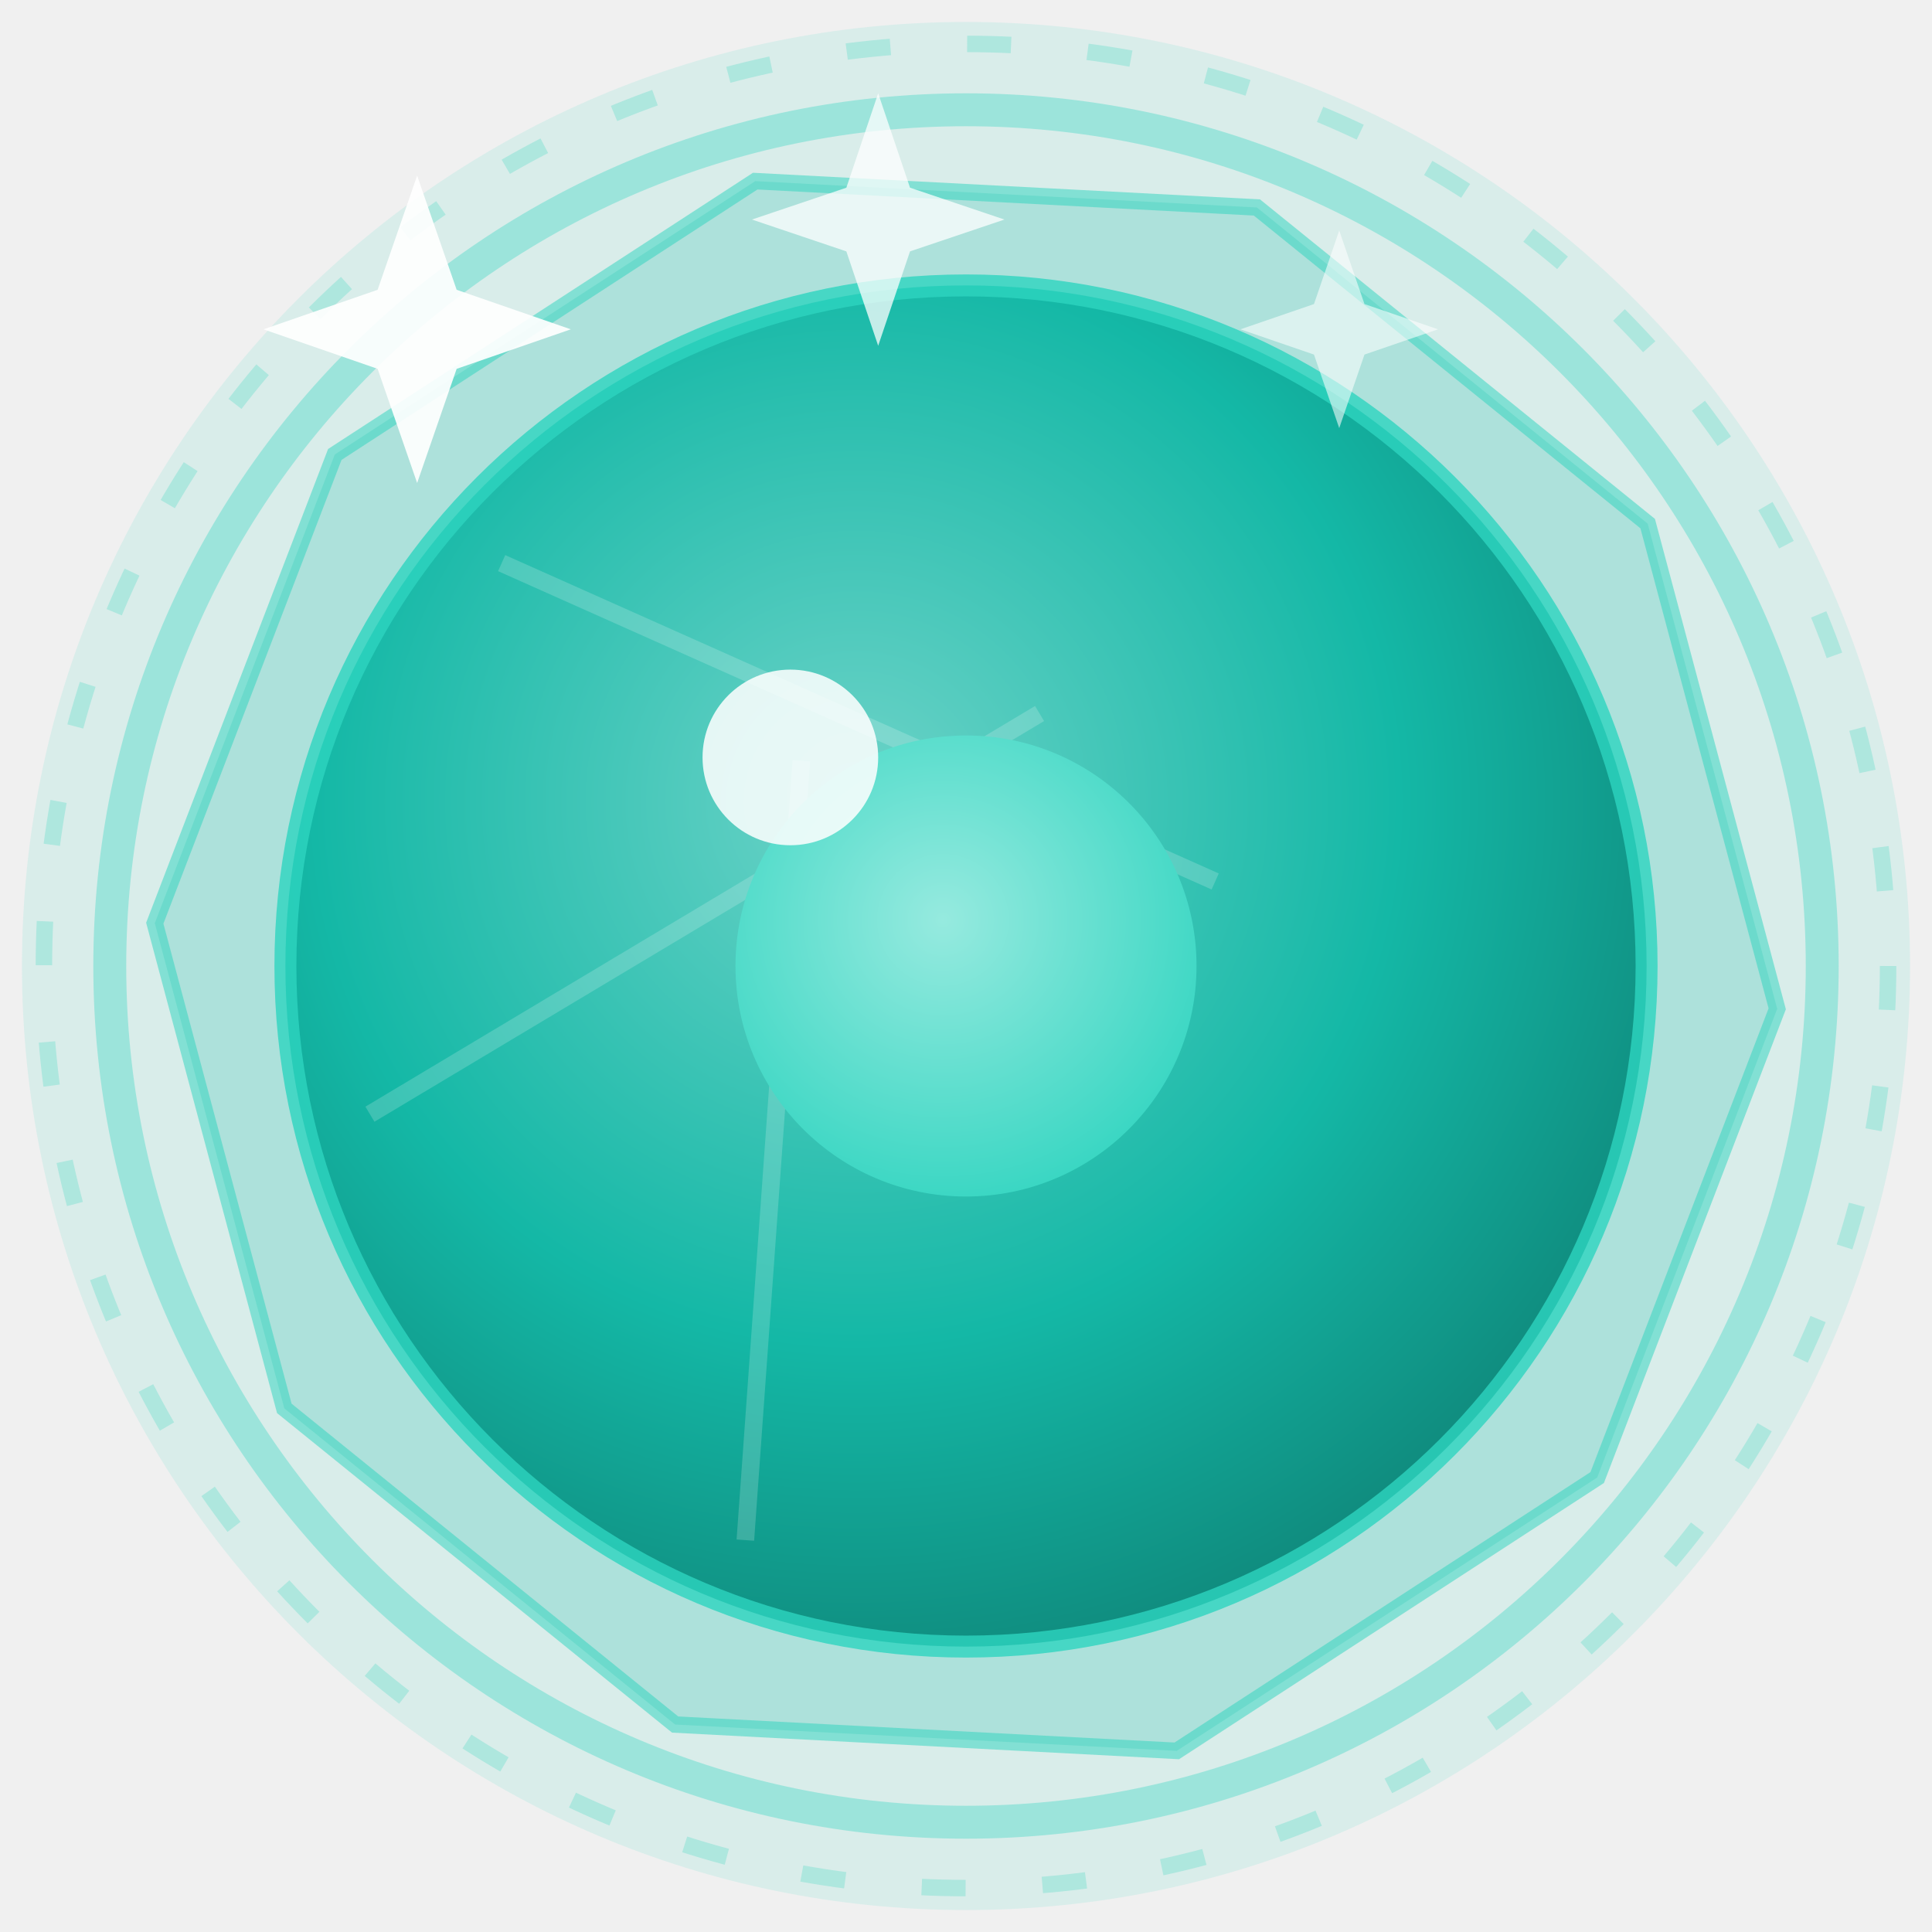
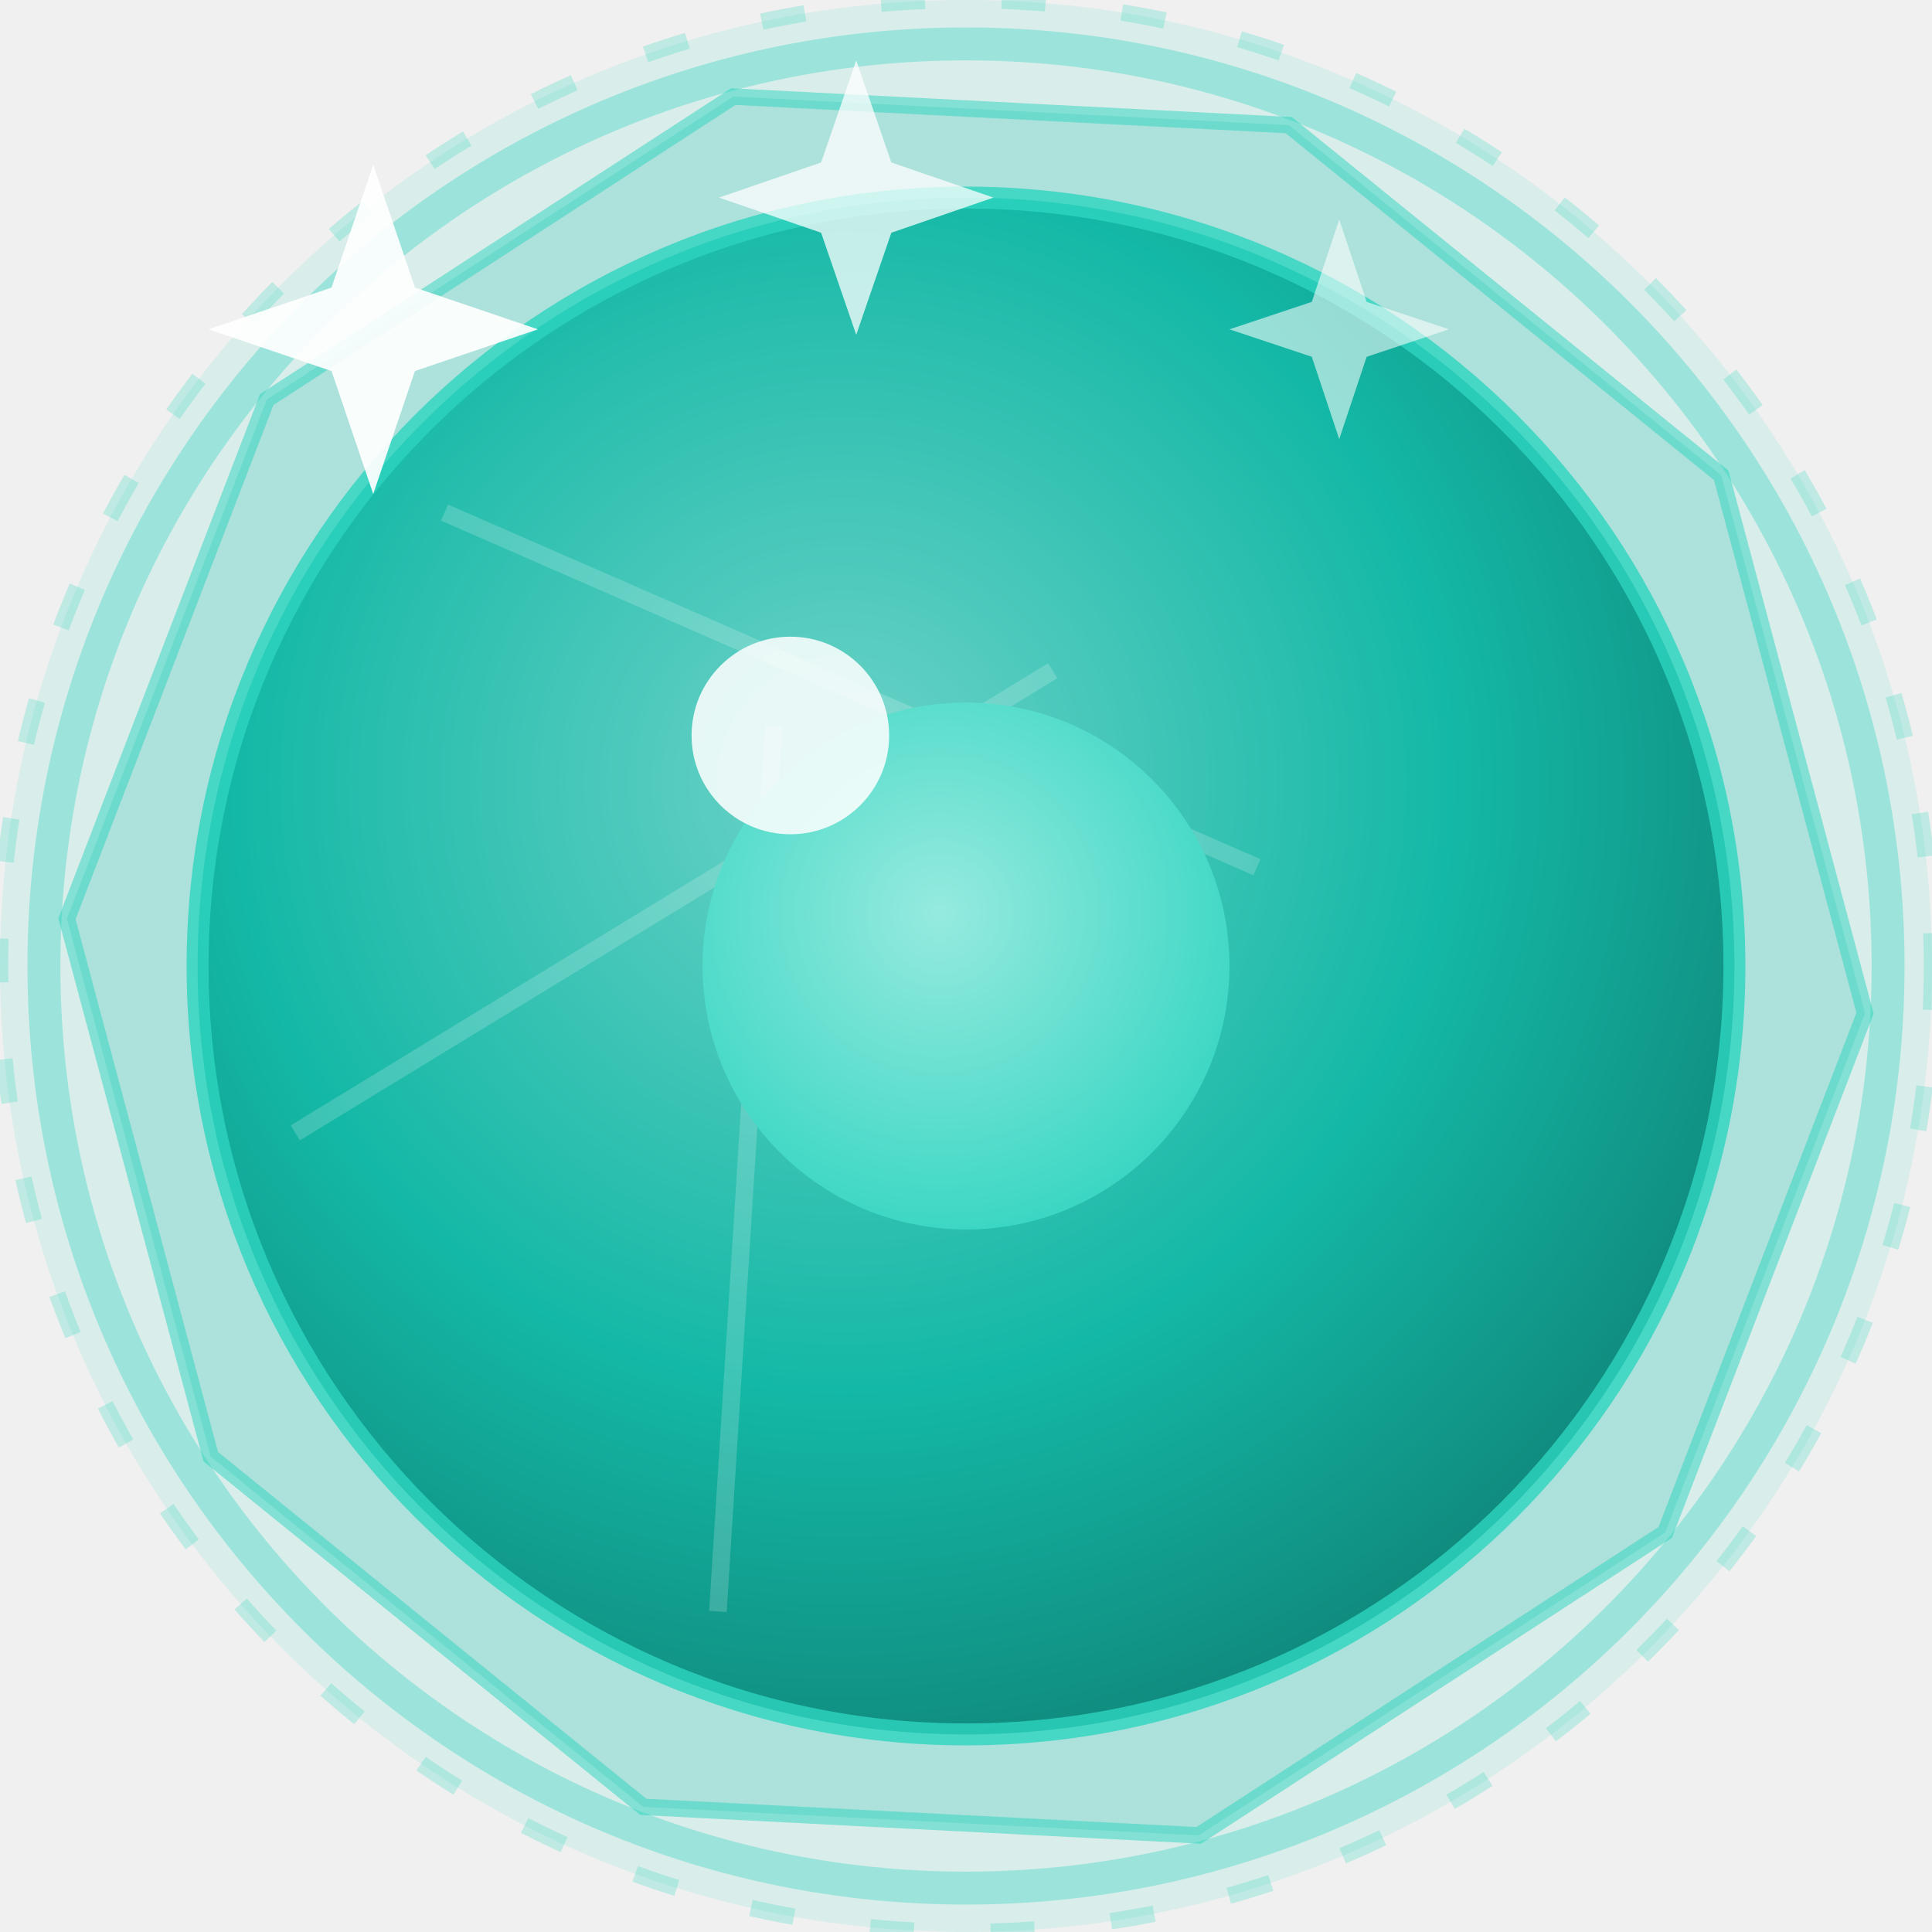
<svg xmlns="http://www.w3.org/2000/svg" width="176" height="176" viewBox="0 0 176 176">
  <defs>
    <radialGradient id="orb" cx="42%" cy="38%" r="72%">
      <stop offset="0%" stop-color="#6DD3C8" />
      <stop offset="55%" stop-color="#14B8A6" />
      <stop offset="100%" stop-color="#0E7D71" />
    </radialGradient>
    <radialGradient id="core" cx="45%" cy="40%" r="70%">
      <stop offset="0%" stop-color="#96EADF" />
      <stop offset="100%" stop-color="#2DD4BF" />
    </radialGradient>
  </defs>
-   <circle cx="88" cy="88" r="86" fill="#2DD4BF" opacity="0.12" />
-   <circle cx="88" cy="88" r="78" fill="none" stroke="#2DD4BF" stroke-opacity="0.35" stroke-width="3" />
-   <circle cx="88" cy="88" r="84" fill="none" stroke="#2DD4BF" stroke-opacity="0.25" stroke-width="1.5" stroke-dasharray="4 7" />
-   <polygon points="61.5,157.1 25.9,128.3 14.1,84.1 30.5,41.4 68.8,16.5 114.5,18.9 150.1,47.7 161.9,91.9 145.5,134.6 107.2,159.5" fill="#14B8A6" fill-opacity="0.22" stroke="#2DD4BF" stroke-opacity="0.5" stroke-width="1.5" />
-   <polygon points="75.9,35.4 109.1,38.3 134.3,60.2 141.8,92.7 128.8,123.4 100.1,140.6 66.9,137.7 41.7,115.8 34.2,83.3 47.2,52.6" fill="#2DD4BF" fill-opacity="0.10" stroke="#2DD4BF" stroke-opacity="0.3" stroke-width="1" />
-   <circle cx="88" cy="88" r="62" fill="url(#orb)" stroke="#2DD4BF" stroke-opacity="0.8" stroke-width="2" />
-   <line x1="67.9" y1="140.3" x2="73.0" y2="69.3" stroke="#FFFFFF" stroke-opacity="0.18" stroke-width="1.6" />
-   <line x1="33.7" y1="101.5" x2="94.7" y2="65.0" stroke="#FFFFFF" stroke-opacity="0.18" stroke-width="1.6" />
-   <line x1="45.7" y1="51.3" x2="110.7" y2="80.3" stroke="#FFFFFF" stroke-opacity="0.18" stroke-width="1.6" />
-   <circle cx="88" cy="88" r="21" fill="url(#core)" />
-   <circle cx="72" cy="69" r="8" fill="#FFFFFF" opacity="0.85" />
-   <path d="M52.0,30.0L41.6,33.6L38.0,44.0L34.4,33.6L24.0,30.0L34.4,26.4L38.0,16.0L41.6,26.4Z" fill="#FFFFFF" opacity="0.92" />
-   <path d="M91.5,20.0L82.9,22.9L80.0,31.5L77.1,22.9L68.5,20.0L77.1,17.1L80.0,8.5L82.9,17.1Z" fill="#FFFFFF" opacity="0.74" />
-   <path d="M131.0,30.0L124.3,32.3L122.0,39.0L119.7,32.3L113.0,30.0L119.7,27.7L122.0,21.0L124.3,27.7Z" fill="#FFFFFF" opacity="0.56" />
+   <circle cx="88" cy="88" r="88" fill="#2DD4BF" opacity="0.12" />
+   <circle cx="88" cy="88" r="84" fill="none" stroke="#2DD4BF" stroke-opacity="0.35" stroke-width="3" />
+   <circle cx="88" cy="88" r="88" fill="none" stroke="#2DD4BF" stroke-opacity="0.25" stroke-width="1.5" stroke-dasharray="4 7" />
+   <polygon points="58.6,164.6 19.2,132.7 6.1,83.7 24.3,36.4 66.8,8.8 117.4,11.4 156.8,43.3 169.9,92.3 151.7,139.6 109.2,167.2" fill="#14B8A6" fill-opacity="0.22" stroke="#2DD4BF" stroke-opacity="0.5" stroke-width="1.5" />
+   <polygon points="74.5,29.5 111.4,32.8 139.4,57.1 147.8,93.2 133.3,127.4 101.5,146.5 64.6,143.2 36.6,118.9 28.2,82.8 42.7,48.6" fill="#2DD4BF" fill-opacity="0.10" stroke="#2DD4BF" stroke-opacity="0.3" stroke-width="1" />
+   <circle cx="88" cy="88" r="70" fill="url(#orb)" stroke="#2DD4BF" stroke-opacity="0.8" stroke-width="2" />
+   <line x1="65.4" y1="146.8" x2="70.5" y2="66.1" stroke="#FFFFFF" stroke-opacity="0.18" stroke-width="1.6" />
+   <line x1="26.9" y1="103.2" x2="95.9" y2="61.1" stroke="#FFFFFF" stroke-opacity="0.18" stroke-width="1.6" />
+   <line x1="40.5" y1="46.7" x2="114.5" y2="79.0" stroke="#FFFFFF" stroke-opacity="0.18" stroke-width="1.6" />
+   <circle cx="88" cy="88" r="24" fill="url(#core)" />
+   <circle cx="72" cy="67" r="9" fill="#FFFFFF" opacity="0.85" />
+   <path d="M49.0,30.0L37.8,33.8L34.0,45.0L30.2,33.8L19.0,30.0L30.2,26.2L34.0,15.0L37.8,26.2Z" fill="#FFFFFF" opacity="0.92" />
+   <path d="M90.5,18.0L81.2,21.2L78.0,30.5L74.8,21.2L65.5,18.0L74.8,14.8L78.0,5.5L81.2,14.8Z" fill="#FFFFFF" opacity="0.74" />
+   <path d="M132.0,30.0L124.5,32.5L122.0,40.0L119.5,32.5L112.0,30.0L119.5,27.5L122.0,20.0L124.5,27.5Z" fill="#FFFFFF" opacity="0.56" />
</svg>
